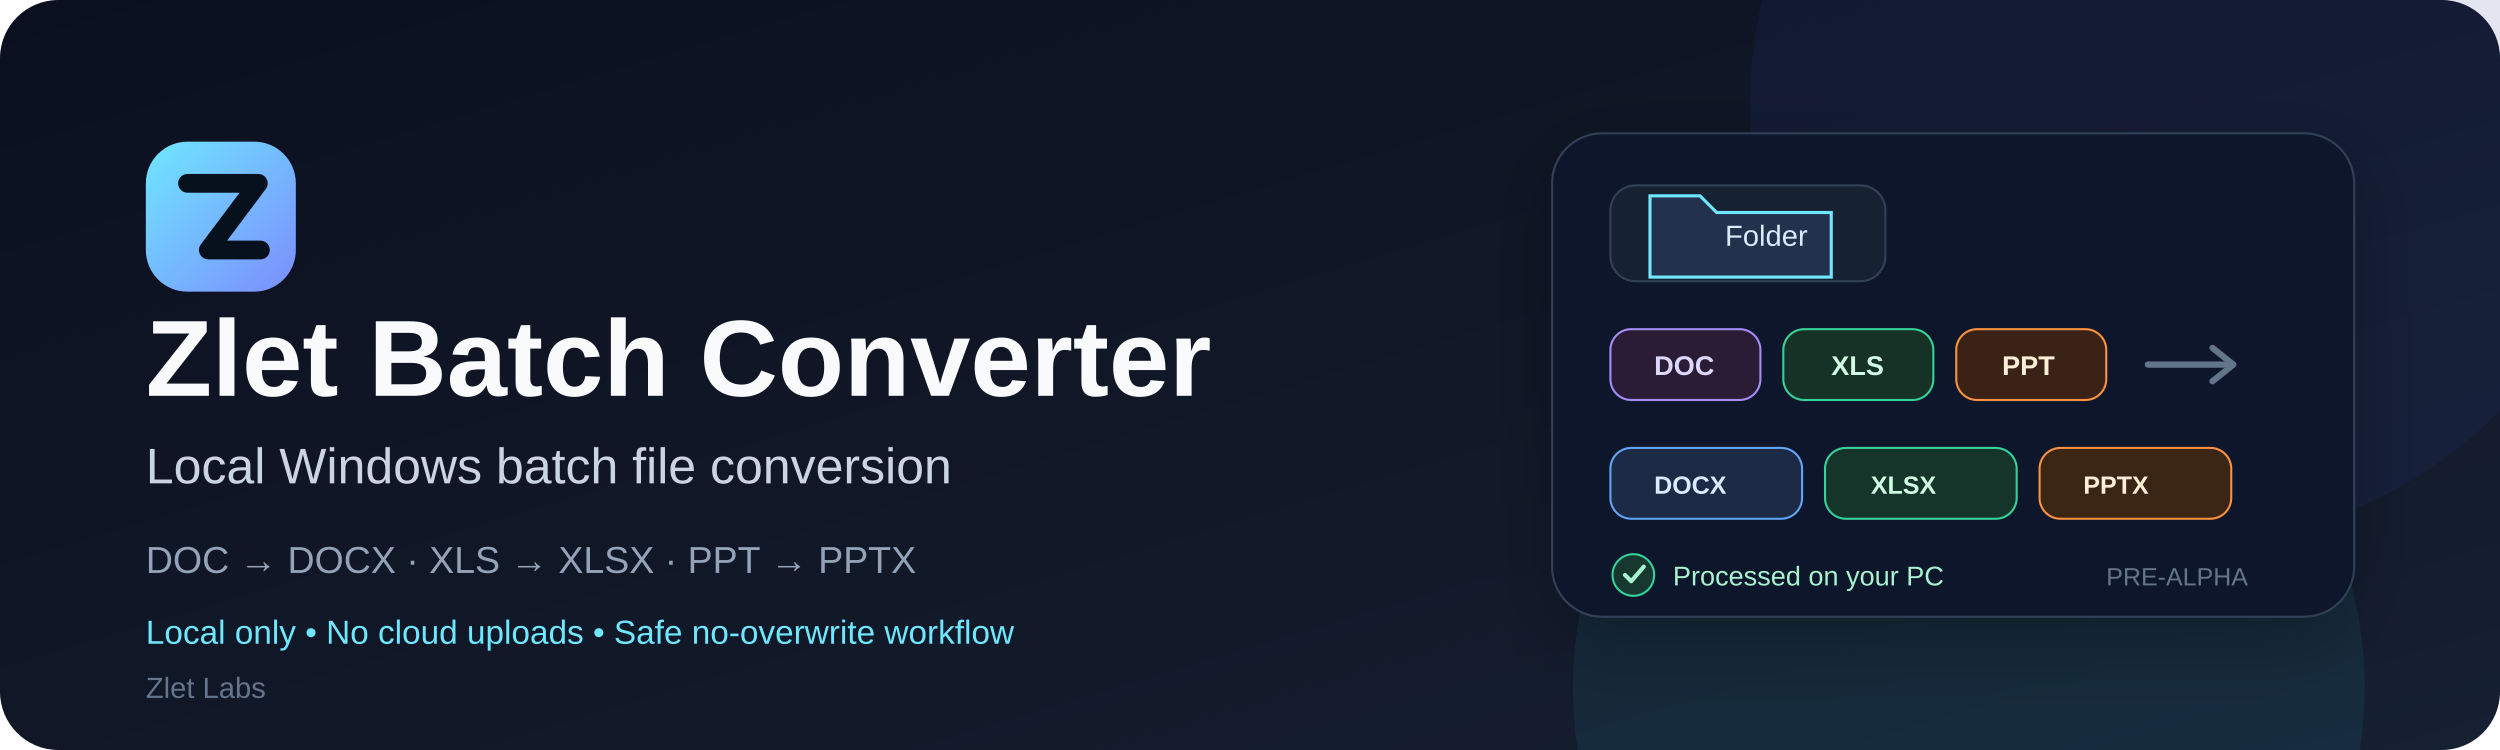
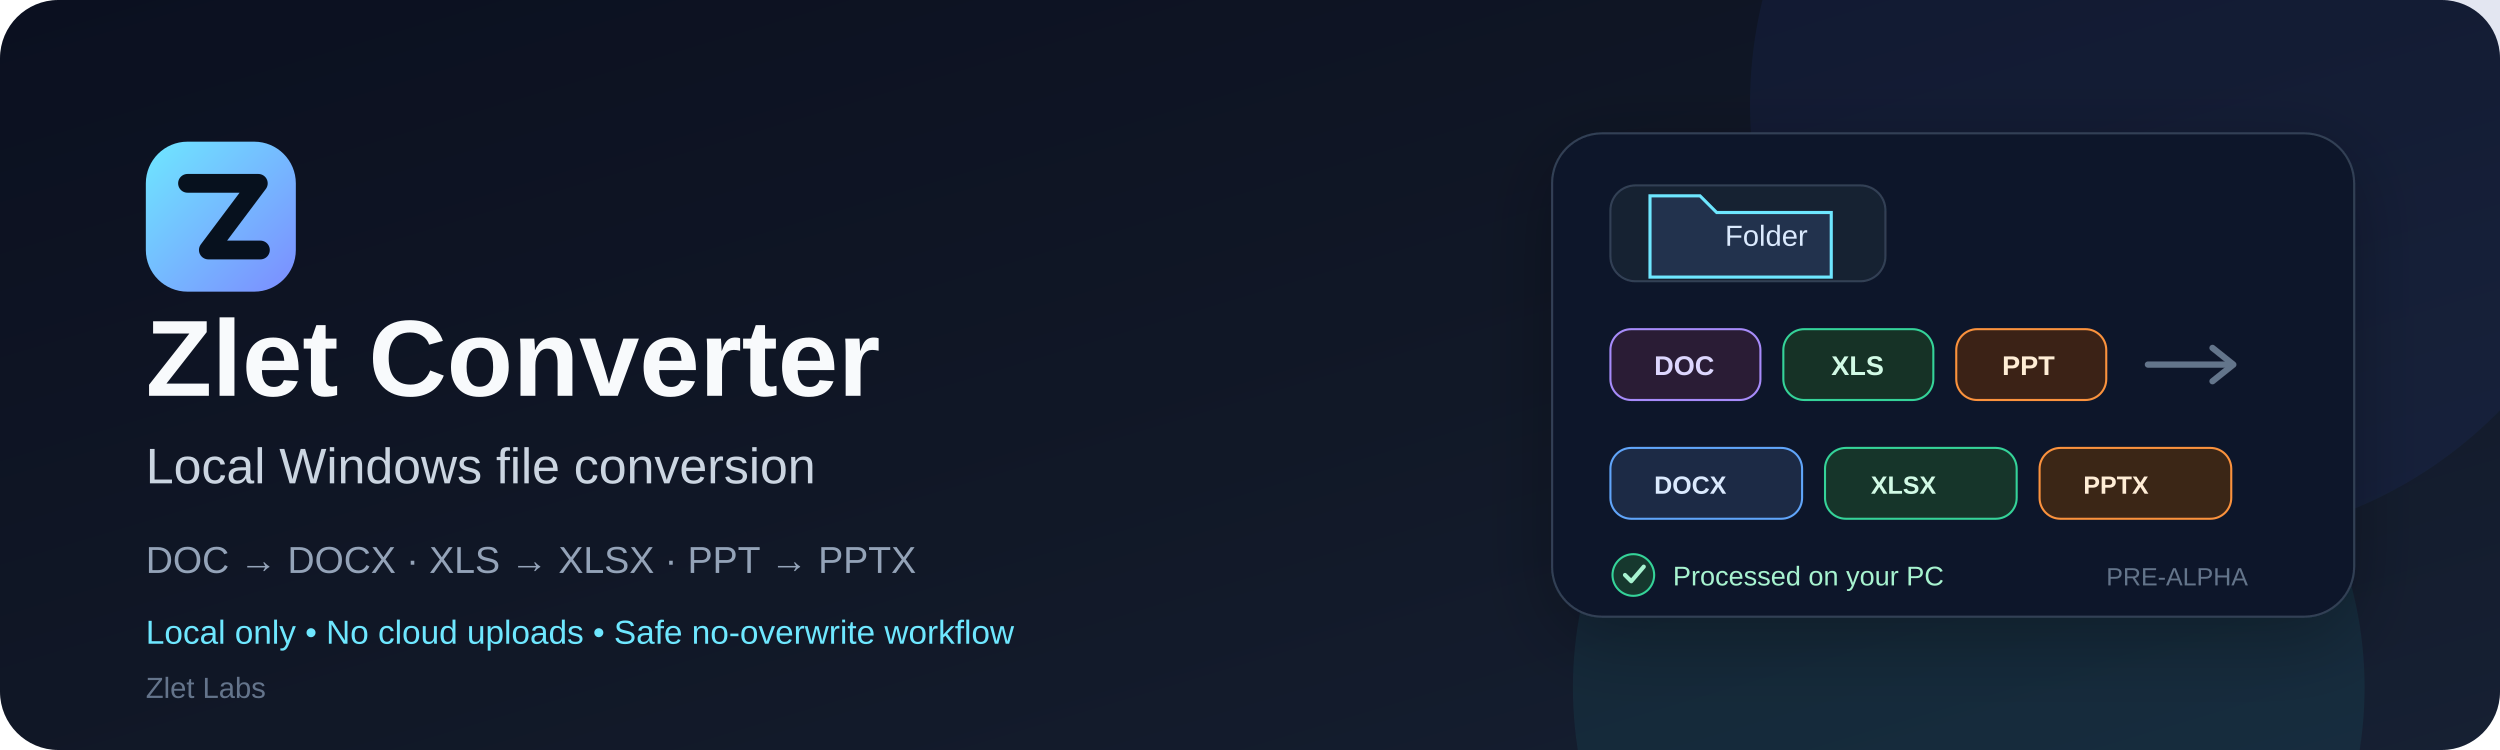
<svg xmlns="http://www.w3.org/2000/svg" width="1200" height="360" viewBox="0 0 1200 360" role="img" aria-labelledby="title desc">
  <defs>
    <linearGradient id="bg" x1="0" y1="0" x2="1" y2="1">
      <stop offset="0" stop-color="#0b1020" />
      <stop offset="0.55" stop-color="#111827" />
      <stop offset="1" stop-color="#162033" />
    </linearGradient>
    <linearGradient id="accent" x1="0" y1="0" x2="1" y2="1">
      <stop offset="0" stop-color="#6ee7ff" />
      <stop offset="1" stop-color="#7c8cff" />
    </linearGradient>
    <filter id="shadow" x="-20%" y="-20%" width="140%" height="140%">
      <feDropShadow dx="0" dy="10" stdDeviation="18" flood-color="#000" flood-opacity="0.28" />
    </filter>
  </defs>
  <rect width="1200" height="360" rx="28" fill="url(#bg)" />
  <circle cx="1050" cy="50" r="210" fill="#24408f" opacity="0.13" />
  <circle cx="945" cy="330" r="190" fill="#27c1cc" opacity="0.08" />
  <g transform="translate(70 68)">
    <rect width="72" height="72" rx="20" fill="url(#accent)" />
    <path d="M20 20h34L30 52h25" fill="none" stroke="#07111e" stroke-width="9" stroke-linecap="round" stroke-linejoin="round" />
  </g>
  <g fill="#f8fafc" font-family="Segoe UI, Arial, sans-serif">
-     <text x="70" y="190" font-size="52" font-weight="700">Zlet Batch Converter</text>
-     <text x="70" y="232" font-size="24" fill="#cbd5e1">Local Windows batch file conversion</text>
+     <text x="70" y="190" font-size="52" font-weight="700">Zlet Converter</text>
+     <text x="70" y="232" font-size="24" fill="#cbd5e1">Local Windows file conversion</text>
    <text x="70" y="275" font-size="18" fill="#94a3b8">DOC → DOCX   ·   XLS → XLSX   ·   PPT → PPTX</text>
    <text x="70" y="309" font-size="16" fill="#6ee7ff">Local only  •  No cloud uploads  •  Safe no-overwrite workflow</text>
    <text x="70" y="335" font-size="14" fill="#64748b">Zlet Labs</text>
  </g>
  <g transform="translate(745 64)" filter="url(#shadow)" font-family="Segoe UI, Arial, sans-serif">
    <rect width="385" height="232" rx="24" fill="#0f172a" stroke="#334155" />
    <rect x="28" y="25" width="132" height="46" rx="12" fill="#172033" stroke="#334155" />
    <path d="M47 48h24l8 8h55v31H47z" transform="translate(0 -18)" fill="#24334d" stroke="#6ee7ff" stroke-width="1.5" />
    <text x="83" y="54" font-size="14" fill="#dbeafe">Folder</text>
    <g font-size="13" font-weight="600">
      <rect x="28" y="94" width="72" height="34" rx="10" fill="#2a1f35" stroke="#a78bfa" />
      <text x="49" y="116" fill="#ddd6fe">DOC</text>
      <rect x="111" y="94" width="72" height="34" rx="10" fill="#173126" stroke="#34d399" />
      <text x="134" y="116" fill="#d1fae5">XLS</text>
      <rect x="194" y="94" width="72" height="34" rx="10" fill="#3a2419" stroke="#fb923c" />
      <text x="216" y="116" fill="#ffedd5">PPT</text>
    </g>
    <path d="M286 111h38" stroke="#64748b" stroke-width="3" stroke-linecap="round" />
    <path d="M317 103l10 8-10 8" fill="none" stroke="#64748b" stroke-width="3" stroke-linecap="round" stroke-linejoin="round" />
    <g font-size="12" font-weight="600">
      <rect x="28" y="151" width="92" height="34" rx="10" fill="#1d2a45" stroke="#60a5fa" />
      <text x="49" y="173" fill="#dbeafe">DOCX</text>
      <rect x="131" y="151" width="92" height="34" rx="10" fill="#18352b" stroke="#34d399" />
      <text x="153" y="173" fill="#d1fae5">XLSX</text>
      <rect x="234" y="151" width="92" height="34" rx="10" fill="#3b2519" stroke="#fb923c" />
      <text x="255" y="173" fill="#ffedd5">PPTX</text>
    </g>
    <g transform="translate(28 202)">
      <circle cx="11" cy="10" r="10" fill="#16372f" stroke="#34d399" />
      <path d="M7 10l3 3 6-7" fill="none" stroke="#a7f3d0" stroke-width="2" stroke-linecap="round" stroke-linejoin="round" />
      <text x="30" y="15" font-size="13" fill="#a7f3d0">Processed on your PC</text>
      <text x="238" y="15" font-size="12" fill="#64748b">PRE-ALPHA</text>
    </g>
  </g>
</svg>
